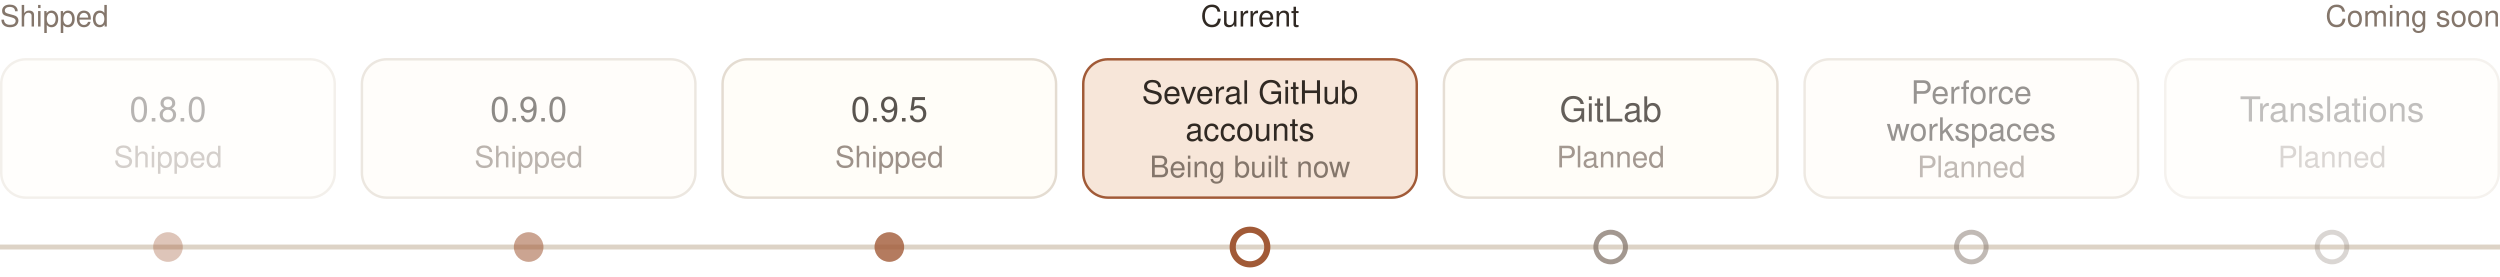
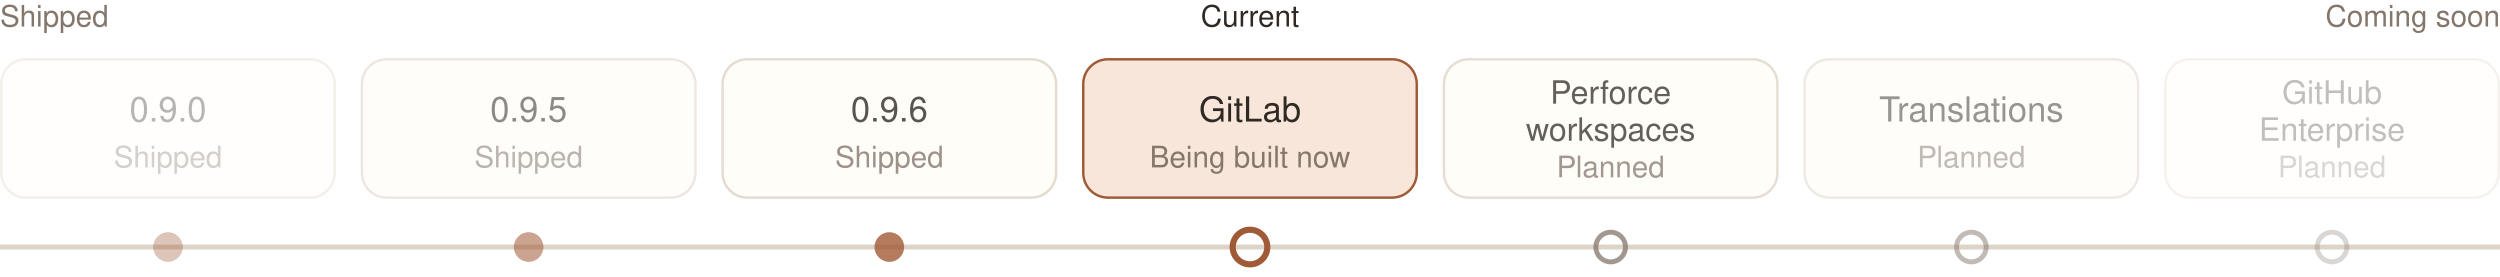
<svg xmlns="http://www.w3.org/2000/svg" viewBox="0 0 1012 112" width="1012" height="112" role="img" aria-labelledby="t">
  <g font-family="Segoe UI, -apple-system, Helvetica, Arial, sans-serif" text-anchor="middle" dominant-baseline="central">
    <text x="0" y="8" fill="#84766B" font-size="12" text-anchor="start">Shipped</text>
    <text x="506" y="8" fill="#302923" font-size="12" text-anchor="middle">Current</text>
    <text x="1012" y="8" fill="#84766B" font-size="12" text-anchor="end">Coming soon</text>
    <line x1="0" y1="100" x2="1012" y2="100" stroke="#DDD3C6" stroke-width="2" />
    <g opacity="0.35">
      <rect x="0.5" y="24" width="135" height="56" rx="10" fill="#FFFCF6" stroke="#DDD3C6" />
-       <text x="68" y="46" fill="#302923" font-size="14">0.8.0</text>
+       <text x="68" y="46" fill="#302923" font-size="14">0.9.0</text>
      <text x="68" y="65" fill="#84766B" font-size="12">Shipped</text>
      <circle cx="68" cy="100" r="6" fill="#A15A37" />
    </g>
    <g opacity="0.55">
      <rect x="146.5" y="24" width="135" height="56" rx="10" fill="#FFFCF6" stroke="#DDD3C6" />
-       <text x="214" y="46" fill="#302923" font-size="14">0.9.0</text>
+       <text x="214" y="46" fill="#302923" font-size="14">0.9.5</text>
      <text x="214" y="65" fill="#84766B" font-size="12">Shipped</text>
      <circle cx="214" cy="100" r="6" fill="#A15A37" />
    </g>
    <g opacity="0.8">
      <rect x="292.5" y="24" width="135" height="56" rx="10" fill="#FFFCF6" stroke="#DDD3C6" />
-       <text x="360" y="46" fill="#302923" font-size="14">0.9.5</text>
+       <text x="360" y="46" fill="#302923" font-size="14">0.9.6</text>
      <text x="360" y="65" fill="#84766B" font-size="12">Shipped</text>
      <circle cx="360" cy="100" r="6" fill="#A15A37" />
    </g>
    <g opacity="1">
      <rect x="438.5" y="24" width="135" height="56" rx="10" fill="#F7E6D9" stroke="#A15A37" />
-       <text x="506" y="39" fill="#302923" font-size="13">Several GitHub</text>
-       <text x="506" y="54" fill="#302923" font-size="13">accounts</text>
-       <text x="506" y="69" fill="#84766B" font-size="12">Being built now</text>
+       <text x="506" y="46" fill="#302923" font-size="14">GitLab</text>
+       <text x="506" y="65" fill="#84766B" font-size="12">Being built now</text>
      <circle cx="506" cy="100" r="7" fill="none" stroke="#A15A37" stroke-width="2.5" />
    </g>
    <g opacity="0.75">
      <rect x="584.5" y="24" width="135" height="56" rx="10" fill="#FFFCF6" stroke="#DDD3C6" />
-       <text x="652" y="46" fill="#302923" font-size="14">GitLab</text>
-       <text x="652" y="65" fill="#84766B" font-size="12">Planned</text>
+       <text x="652" y="39" fill="#302923" font-size="13">Perforce</text>
+       <text x="652" y="54" fill="#302923" font-size="13">workspaces</text>
+       <text x="652" y="69" fill="#84766B" font-size="12">Planned</text>
      <circle cx="652" cy="100" r="6" fill="none" stroke="#84766B" stroke-width="2" />
    </g>
    <g opacity="0.5">
      <rect x="730.5" y="24" width="135" height="56" rx="10" fill="#FFFCF6" stroke="#DDD3C6" />
-       <text x="798" y="39" fill="#302923" font-size="13">Perforce</text>
-       <text x="798" y="54" fill="#302923" font-size="13">workspaces</text>
-       <text x="798" y="69" fill="#84766B" font-size="12">Planned</text>
+       <text x="798" y="46" fill="#302923" font-size="14">Translations</text>
+       <text x="798" y="65" fill="#84766B" font-size="12">Planned</text>
      <circle cx="798" cy="100" r="6" fill="none" stroke="#84766B" stroke-width="2" />
    </g>
    <g opacity="0.3">
      <rect x="876.5" y="24" width="135" height="56" rx="10" fill="#FFFCF6" stroke="#DDD3C6" />
-       <text x="944" y="46" fill="#302923" font-size="14">Translations</text>
-       <text x="944" y="65" fill="#84766B" font-size="12">Planned</text>
+       <text x="944" y="39" fill="#302923" font-size="13">GitHub</text>
+       <text x="944" y="54" fill="#302923" font-size="13">Enterprise</text>
+       <text x="944" y="69" fill="#84766B" font-size="12">Planned</text>
      <circle cx="944" cy="100" r="6" fill="none" stroke="#84766B" stroke-width="2" />
    </g>
  </g>
</svg>
